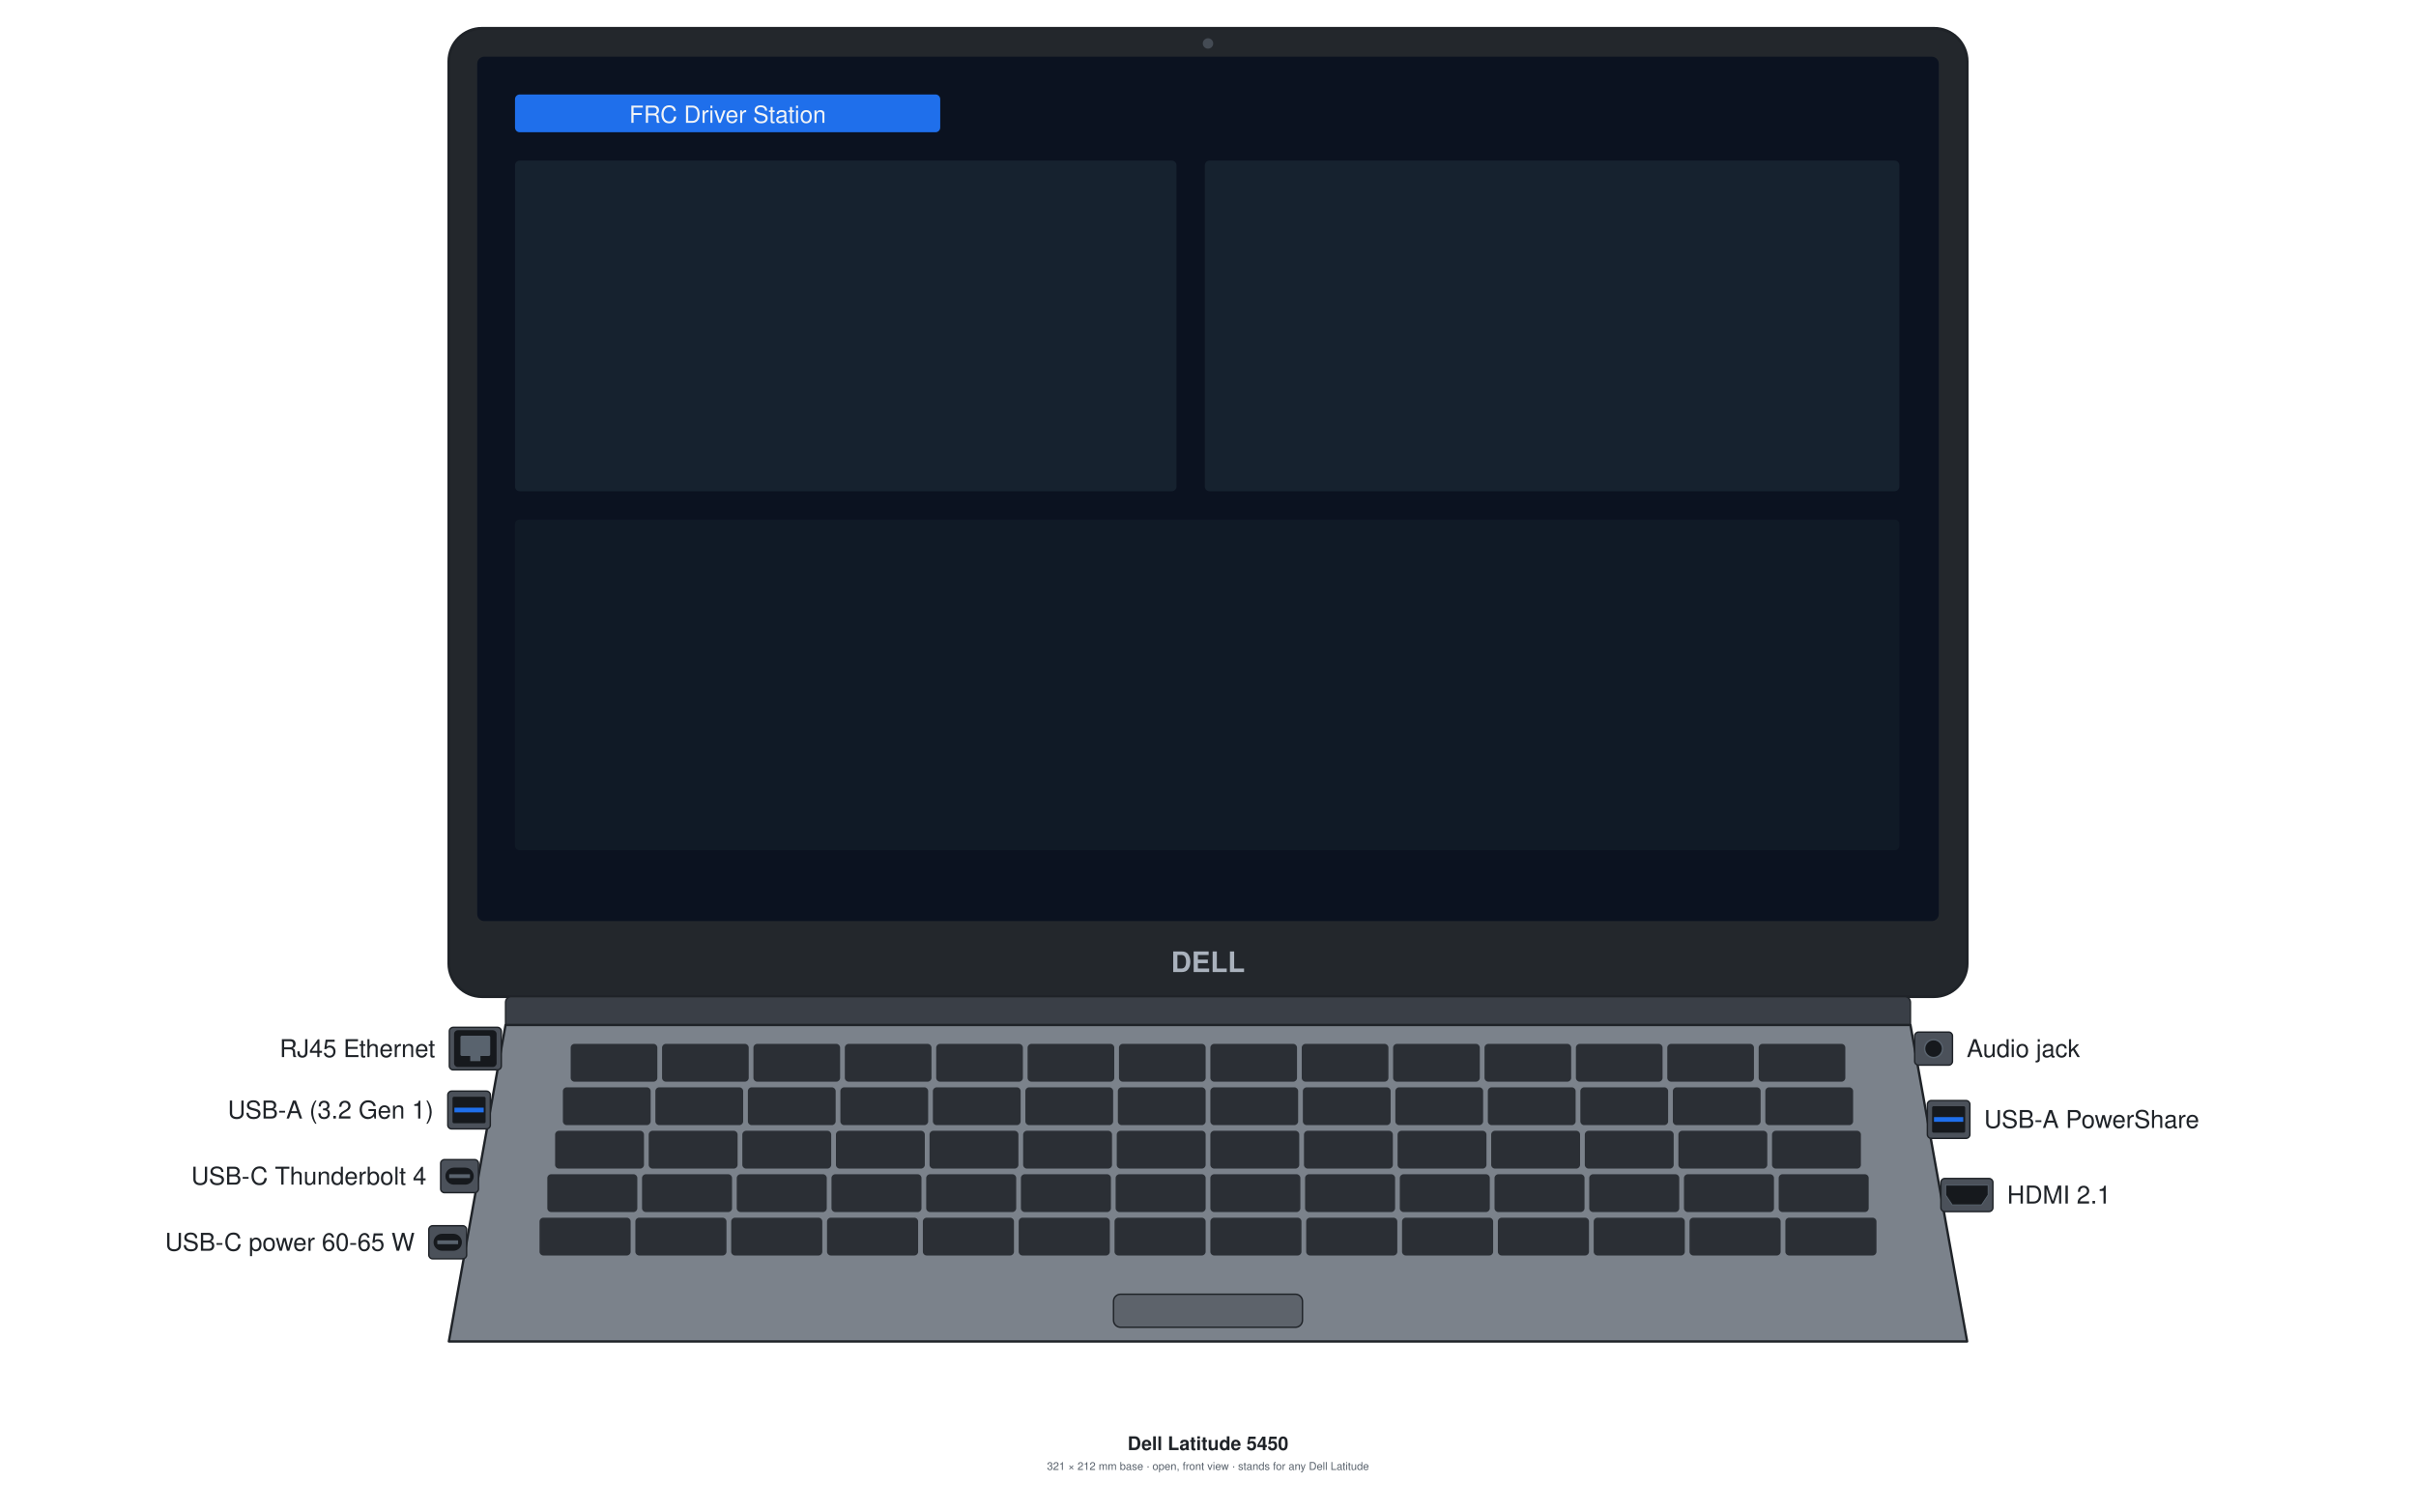
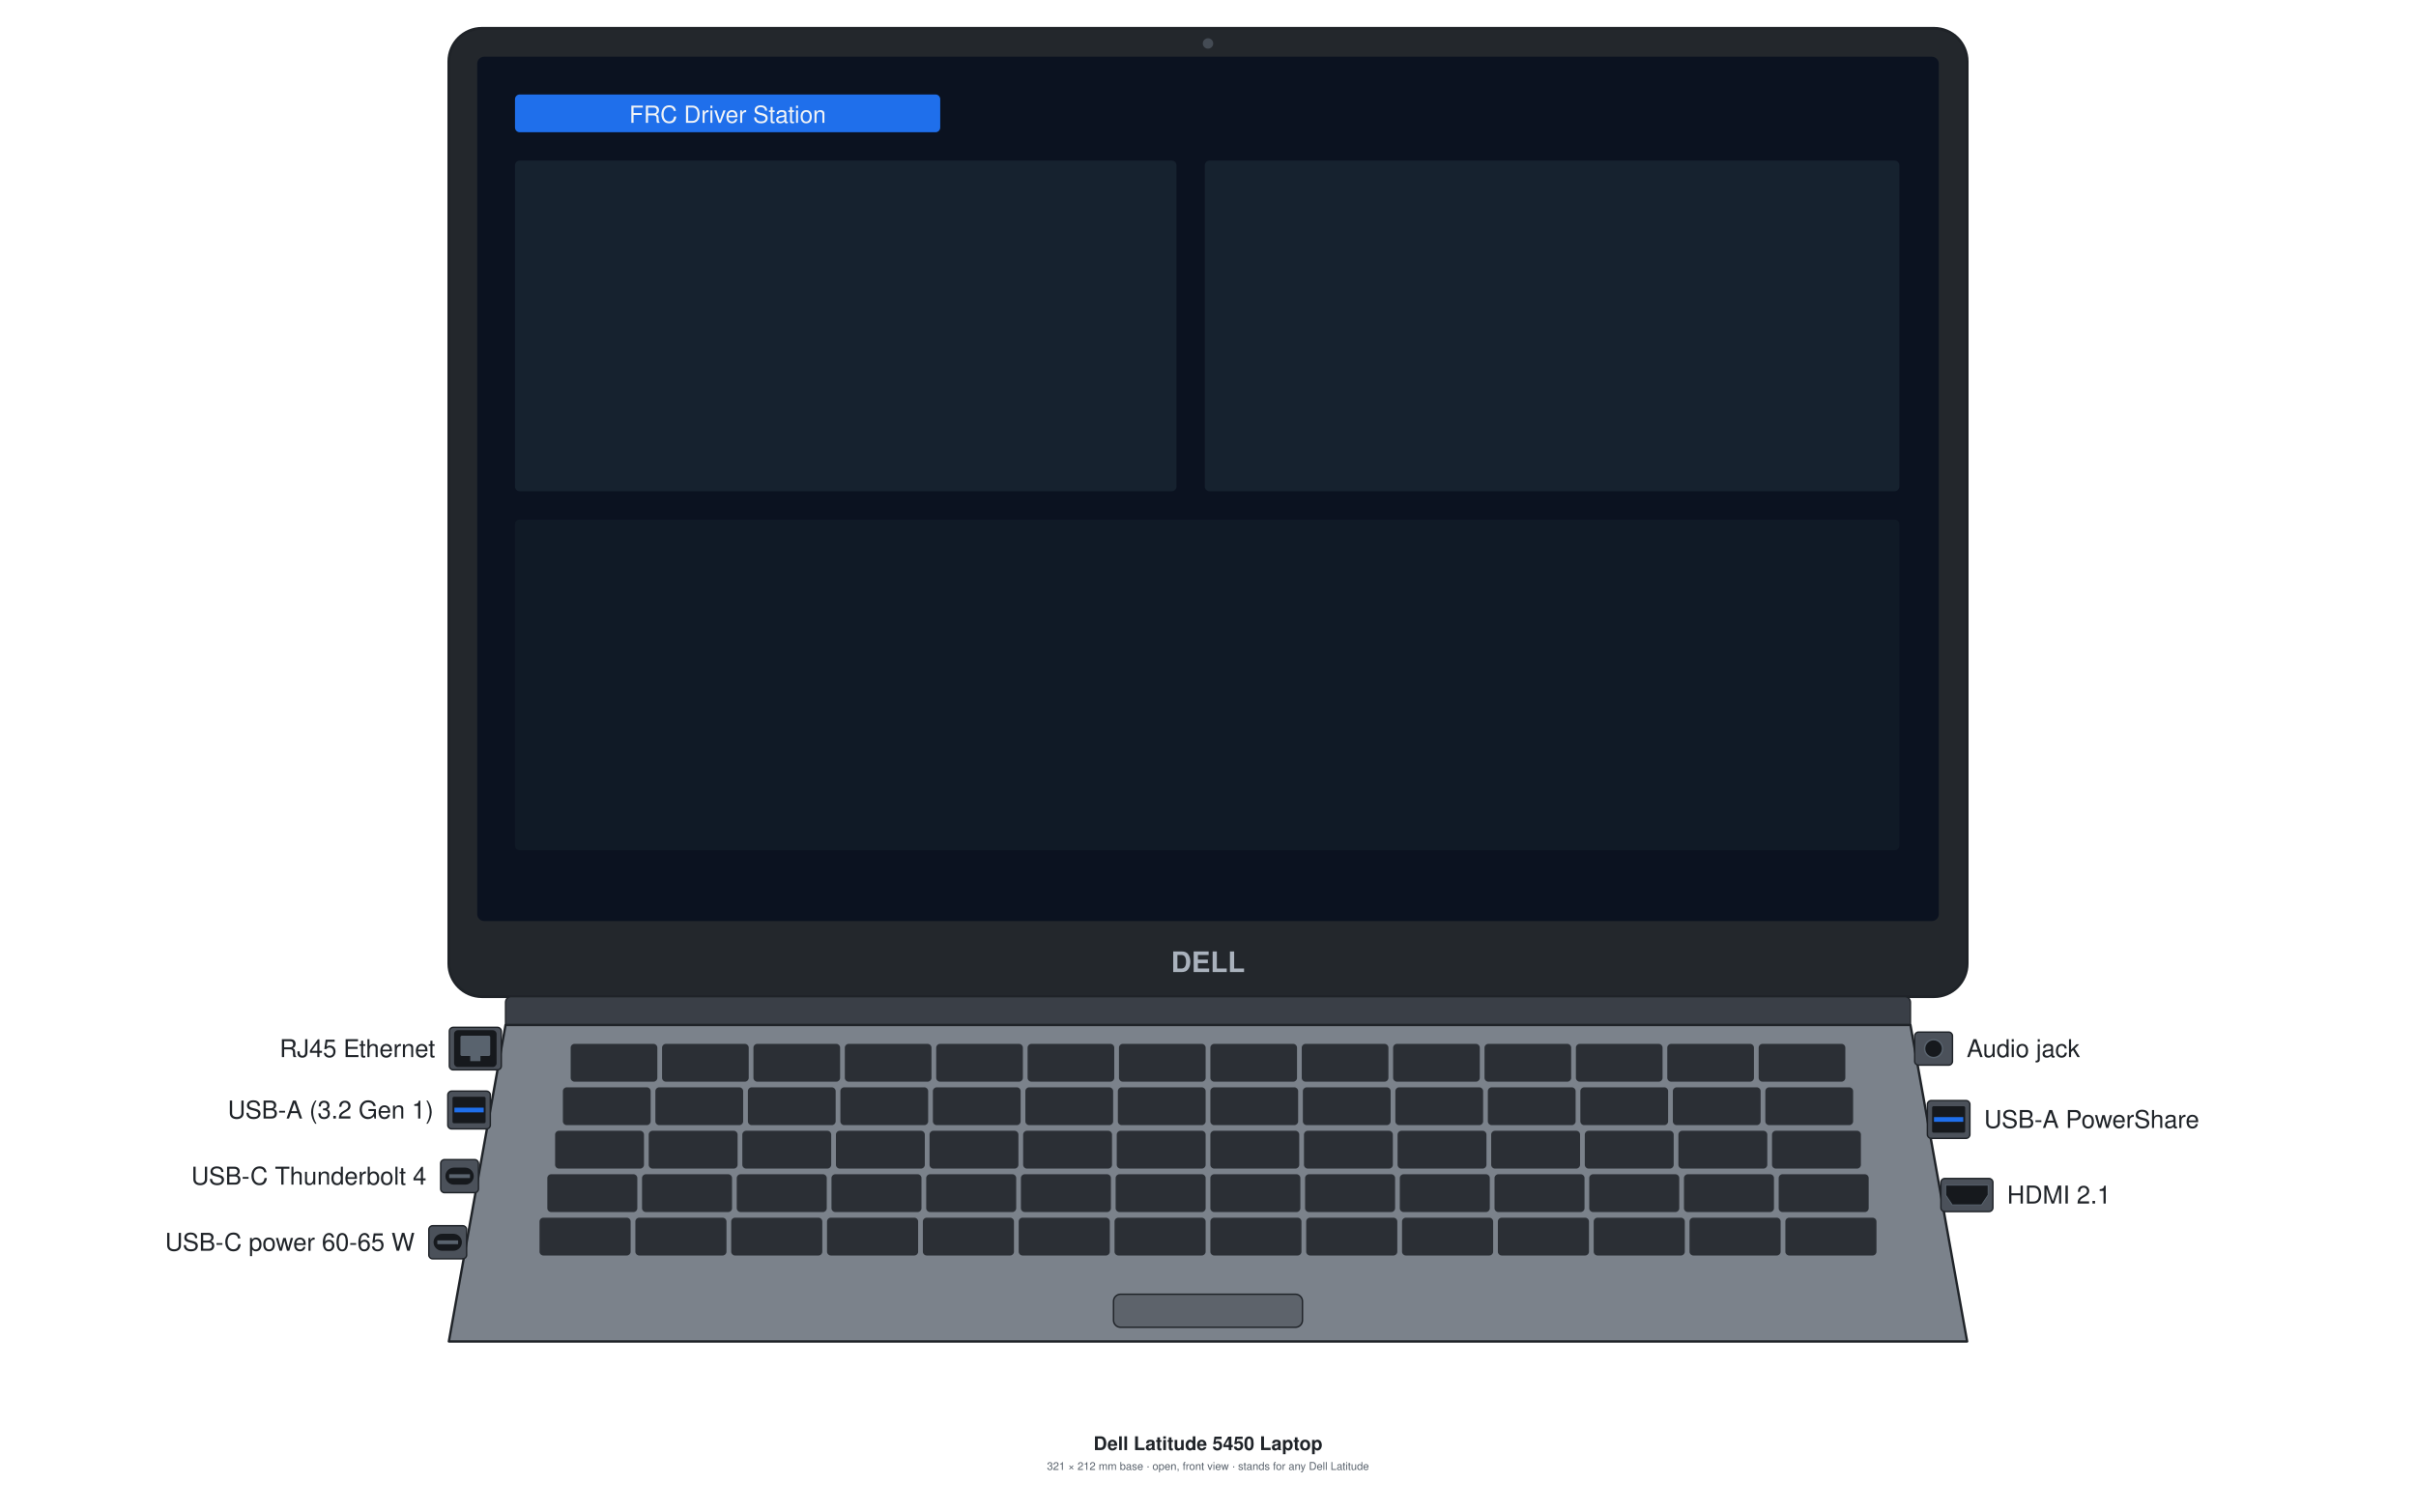
<svg xmlns="http://www.w3.org/2000/svg" viewBox="-95 -6 511.35 320" width="511.35mm" height="320mm" font-family="Helvetica, Arial, sans-serif">
  <rect x="0" y="0" width="321.35" height="205" rx="7" fill="#23272c" stroke="#1f2328" stroke-width="0.6" />
  <rect x="6" y="6" width="309.35" height="183" rx="1.5" fill="#0b1220" />
  <rect x="14" y="14" width="90" height="8" rx="1" fill="#1f6feb" />
  <text x="59" y="20" font-size="5" fill="#f0f3f6" text-anchor="middle">FRC Driver Station</text>
  <rect x="14" y="28" width="140" height="70" rx="1" fill="#16222f" />
  <rect x="160" y="28" width="147" height="70" rx="1" fill="#16222f" />
  <rect x="14" y="104" width="293" height="70" rx="1" fill="#101a26" />
  <circle cx="160.675" cy="3.2" r="1.1" fill="#444b54" />
  <text x="160.675" y="199.8" font-size="6" fill="#aab2bd" text-anchor="middle" font-weight="bold">DELL</text>
  <rect x="12" y="205" width="297.35" height="7" rx="1.2" fill="#3a3f47" stroke="#1f2328" stroke-width="0.3" />
  <path d="M 12 211.0 L 309.35 211.0 L 321.35 278.0 L 0 278.0 Z" fill="#7b828b" stroke="#1f2328" stroke-width="0.5" stroke-linejoin="round" stroke-linecap="round" />
  <rect x="25.784" y="215" width="18.342" height="8" rx="0.8" fill="#2b2f35" />
  <rect x="45.125" y="215" width="18.342" height="8" rx="0.8" fill="#2b2f35" />
  <rect x="64.467" y="215" width="18.342" height="8" rx="0.8" fill="#2b2f35" />
  <rect x="83.808" y="215" width="18.342" height="8" rx="0.8" fill="#2b2f35" />
  <rect x="103.15" y="215" width="18.342" height="8" rx="0.8" fill="#2b2f35" />
  <rect x="122.492" y="215" width="18.342" height="8" rx="0.8" fill="#2b2f35" />
  <rect x="141.833" y="215" width="18.342" height="8" rx="0.8" fill="#2b2f35" />
  <rect x="161.175" y="215" width="18.342" height="8" rx="0.8" fill="#2b2f35" />
  <rect x="180.517" y="215" width="18.342" height="8" rx="0.8" fill="#2b2f35" />
  <rect x="199.858" y="215" width="18.342" height="8" rx="0.8" fill="#2b2f35" />
  <rect x="219.2" y="215" width="18.342" height="8" rx="0.8" fill="#2b2f35" />
  <rect x="238.542" y="215" width="18.342" height="8" rx="0.8" fill="#2b2f35" />
  <rect x="257.883" y="215" width="18.342" height="8" rx="0.8" fill="#2b2f35" />
  <rect x="277.225" y="215" width="18.342" height="8" rx="0.8" fill="#2b2f35" />
  <rect x="24.136" y="224.2" width="18.577" height="8" rx="0.8" fill="#2b2f35" />
  <rect x="43.713" y="224.2" width="18.577" height="8" rx="0.8" fill="#2b2f35" />
  <rect x="63.29" y="224.2" width="18.577" height="8" rx="0.8" fill="#2b2f35" />
  <rect x="82.867" y="224.2" width="18.577" height="8" rx="0.8" fill="#2b2f35" />
  <rect x="102.444" y="224.2" width="18.577" height="8" rx="0.8" fill="#2b2f35" />
  <rect x="122.021" y="224.2" width="18.577" height="8" rx="0.8" fill="#2b2f35" />
  <rect x="141.598" y="224.2" width="18.577" height="8" rx="0.8" fill="#2b2f35" />
  <rect x="161.175" y="224.2" width="18.577" height="8" rx="0.8" fill="#2b2f35" />
  <rect x="180.752" y="224.2" width="18.577" height="8" rx="0.8" fill="#2b2f35" />
  <rect x="200.329" y="224.2" width="18.577" height="8" rx="0.8" fill="#2b2f35" />
  <rect x="219.906" y="224.2" width="18.577" height="8" rx="0.8" fill="#2b2f35" />
  <rect x="239.483" y="224.2" width="18.577" height="8" rx="0.8" fill="#2b2f35" />
  <rect x="259.06" y="224.2" width="18.577" height="8" rx="0.8" fill="#2b2f35" />
  <rect x="278.637" y="224.2" width="18.577" height="8" rx="0.8" fill="#2b2f35" />
  <rect x="22.488" y="233.4" width="18.812" height="8" rx="0.8" fill="#2b2f35" />
  <rect x="42.3" y="233.4" width="18.812" height="8" rx="0.8" fill="#2b2f35" />
  <rect x="62.113" y="233.4" width="18.812" height="8" rx="0.8" fill="#2b2f35" />
  <rect x="81.925" y="233.4" width="18.812" height="8" rx="0.8" fill="#2b2f35" />
  <rect x="101.738" y="233.4" width="18.812" height="8" rx="0.8" fill="#2b2f35" />
  <rect x="121.55" y="233.4" width="18.812" height="8" rx="0.8" fill="#2b2f35" />
  <rect x="141.363" y="233.4" width="18.812" height="8" rx="0.8" fill="#2b2f35" />
  <rect x="161.175" y="233.4" width="18.812" height="8" rx="0.8" fill="#2b2f35" />
  <rect x="180.987" y="233.4" width="18.812" height="8" rx="0.8" fill="#2b2f35" />
  <rect x="200.8" y="233.4" width="18.812" height="8" rx="0.8" fill="#2b2f35" />
  <rect x="220.612" y="233.4" width="18.812" height="8" rx="0.8" fill="#2b2f35" />
  <rect x="240.425" y="233.4" width="18.812" height="8" rx="0.8" fill="#2b2f35" />
  <rect x="260.237" y="233.4" width="18.812" height="8" rx="0.8" fill="#2b2f35" />
  <rect x="280.05" y="233.4" width="18.812" height="8" rx="0.8" fill="#2b2f35" />
  <rect x="20.84" y="242.6" width="19.048" height="8" rx="0.8" fill="#2b2f35" />
  <rect x="40.888" y="242.6" width="19.048" height="8" rx="0.8" fill="#2b2f35" />
  <rect x="60.936" y="242.6" width="19.048" height="8" rx="0.8" fill="#2b2f35" />
  <rect x="80.984" y="242.6" width="19.048" height="8" rx="0.8" fill="#2b2f35" />
  <rect x="101.032" y="242.6" width="19.048" height="8" rx="0.8" fill="#2b2f35" />
  <rect x="121.079" y="242.6" width="19.048" height="8" rx="0.8" fill="#2b2f35" />
  <rect x="141.127" y="242.6" width="19.048" height="8" rx="0.8" fill="#2b2f35" />
  <rect x="161.175" y="242.6" width="19.048" height="8" rx="0.8" fill="#2b2f35" />
  <rect x="181.223" y="242.6" width="19.048" height="8" rx="0.8" fill="#2b2f35" />
  <rect x="201.271" y="242.6" width="19.048" height="8" rx="0.8" fill="#2b2f35" />
  <rect x="221.318" y="242.6" width="19.048" height="8" rx="0.8" fill="#2b2f35" />
  <rect x="241.366" y="242.6" width="19.048" height="8" rx="0.8" fill="#2b2f35" />
  <rect x="261.414" y="242.6" width="19.048" height="8" rx="0.8" fill="#2b2f35" />
  <rect x="281.462" y="242.6" width="19.048" height="8" rx="0.8" fill="#2b2f35" />
  <rect x="19.192" y="251.8" width="19.283" height="8" rx="0.8" fill="#2b2f35" />
  <rect x="39.476" y="251.8" width="19.283" height="8" rx="0.8" fill="#2b2f35" />
  <rect x="59.759" y="251.8" width="19.283" height="8" rx="0.8" fill="#2b2f35" />
  <rect x="80.042" y="251.8" width="19.283" height="8" rx="0.8" fill="#2b2f35" />
  <rect x="100.325" y="251.8" width="19.283" height="8" rx="0.8" fill="#2b2f35" />
  <rect x="120.609" y="251.8" width="19.283" height="8" rx="0.8" fill="#2b2f35" />
  <rect x="140.892" y="251.8" width="19.283" height="8" rx="0.8" fill="#2b2f35" />
  <rect x="161.175" y="251.8" width="19.283" height="8" rx="0.8" fill="#2b2f35" />
  <rect x="181.458" y="251.8" width="19.283" height="8" rx="0.8" fill="#2b2f35" />
  <rect x="201.741" y="251.8" width="19.283" height="8" rx="0.8" fill="#2b2f35" />
  <rect x="222.025" y="251.8" width="19.283" height="8" rx="0.8" fill="#2b2f35" />
  <rect x="242.308" y="251.8" width="19.283" height="8" rx="0.8" fill="#2b2f35" />
  <rect x="262.591" y="251.8" width="19.283" height="8" rx="0.8" fill="#2b2f35" />
  <rect x="282.874" y="251.8" width="19.283" height="8" rx="0.8" fill="#2b2f35" />
  <rect x="140.675" y="268" width="40" height="7" rx="1.5" fill="#5d636b" stroke="#1f2328" stroke-width="0.3" />
  <rect x="0.104" y="211.5" width="11" height="9" rx="0.8" fill="#4b515a" stroke="#1f2328" stroke-width="0.3" />
  <rect x="1.104" y="212.1" width="9" height="7.8" rx="0.8" fill="#16191d" />
  <rect x="2.454" y="213.27" width="6.3" height="4.29" rx="0.3" fill="#59636e" />
  <rect x="4.524" y="217.56" width="2.16" height="1.092" rx="0" fill="#59636e" />
  <g class="lead-labels">
    <text x="-2.896" y="217.8" font-size="5.2" fill="#1f2328" text-anchor="end">RJ45 Ethernet</text>
  </g>
  <rect x="-0.224" y="225" width="9" height="8" rx="0.8" fill="#4b515a" stroke="#1f2328" stroke-width="0.3" />
  <rect x="0.776" y="226.2" width="7" height="5.6" rx="0.3" fill="#16191d" />
  <rect x="1.176" y="228.5" width="6.2" height="1" rx="0" fill="#1f6feb" />
  <g class="lead-labels">
    <text x="-3.224" y="230.8" font-size="5.2" fill="#1f2328" text-anchor="end">USB-A (3.2 Gen 1)</text>
  </g>
  <rect x="-1.731" y="239.5" width="8" height="7" rx="0.8" fill="#4b515a" stroke="#1f2328" stroke-width="0.3" />
  <rect x="-0.731" y="241.2" width="6" height="3.6" rx="1.8" fill="#16191d" />
  <rect x="0.069" y="242.6" width="4.4" height="0.8" rx="0" fill="#59636e" />
  <g class="lead-labels">
    <text x="-4.731" y="244.8" font-size="5.2" fill="#1f2328" text-anchor="end">USB-C Thunderbolt 4</text>
  </g>
  <rect x="-4.239" y="253.5" width="8" height="7" rx="0.8" fill="#4b515a" stroke="#1f2328" stroke-width="0.3" />
  <rect x="-3.239" y="255.2" width="6" height="3.6" rx="1.8" fill="#16191d" />
  <rect x="-2.439" y="256.6" width="4.4" height="0.8" rx="0" fill="#59636e" />
  <g class="lead-labels">
    <text x="-7.239" y="258.8" font-size="5.2" fill="#1f2328" text-anchor="end">USB-C power 60-65 W</text>
  </g>
  <rect x="310.246" y="212.5" width="8" height="7" rx="0.8" fill="#4b515a" stroke="#1f2328" stroke-width="0.3" />
  <circle cx="314.246" cy="216" r="1.9" fill="#16191d" stroke="#59636e" stroke-width="0.3" />
  <g class="lead-labels">
    <text x="321.246" y="217.8" font-size="5.2" fill="#1f2328" text-anchor="start">Audio jack</text>
  </g>
  <rect x="312.932" y="227" width="9" height="8" rx="0.8" fill="#4b515a" stroke="#1f2328" stroke-width="0.3" />
  <rect x="313.932" y="228.2" width="7" height="5.6" rx="0.3" fill="#16191d" />
  <rect x="314.332" y="230.5" width="6.2" height="1" rx="0" fill="#1f6feb" />
  <g class="lead-labels">
    <text x="324.932" y="232.8" font-size="5.2" fill="#1f2328" text-anchor="start">USB-A PowerShare</text>
  </g>
  <rect x="315.798" y="243.5" width="11" height="7" rx="0.8" fill="#4b515a" stroke="#1f2328" stroke-width="0.3" />
  <path d="M 316.798 244.9 L 325.798 244.9 L 325.798 247 L 324.398 249.1 L 318.198 249.1 L 316.798 247 Z" fill="#16191d" stroke="#59636e" stroke-width="0.2" stroke-linejoin="round" stroke-linecap="round" />
  <g class="lead-labels">
    <text x="329.798" y="248.8" font-size="5.2" fill="#1f2328" text-anchor="start">HDMI 2.1</text>
  </g>
  <g class="caption">
-     <text x="160.675" y="301" font-size="4" fill="#1f2328" text-anchor="middle" font-weight="bold">Dell Latitude 5450</text>
+     <text x="160.675" y="301" font-size="4" fill="#1f2328" text-anchor="middle" font-weight="bold">Dell Latitude 5450 Laptop</text>
    <text x="160.675" y="305.2" font-size="2.3" fill="#57606a" text-anchor="middle">321 × 212 mm base · open, front view · stands for any Dell Latitude</text>
  </g>
  <g id="anchors">
    <circle class="anchor" id="anchor-ethernet" data-kind="ethernet" cx="0.1" cy="216" r="1" fill="none" />
    <circle class="anchor" id="anchor-usb_a_1" data-kind="usb" cx="-0.22" cy="229" r="1" fill="none" />
    <circle class="anchor" id="anchor-usb_c_data" data-kind="signal" cx="-1.73" cy="243" r="1" fill="none" />
    <circle class="anchor" id="anchor-usb_c_power" data-kind="power" cx="-4.24" cy="257" r="1" fill="none" />
    <circle class="anchor" id="anchor-audio" data-kind="signal" cx="318.25" cy="216" r="1" fill="none" />
    <circle class="anchor" id="anchor-usb_a_2" data-kind="usb" cx="321.93" cy="231" r="1" fill="none" />
    <circle class="anchor" id="anchor-hdmi" data-kind="signal" cx="326.8" cy="247" r="1" fill="none" />
  </g>
</svg>
